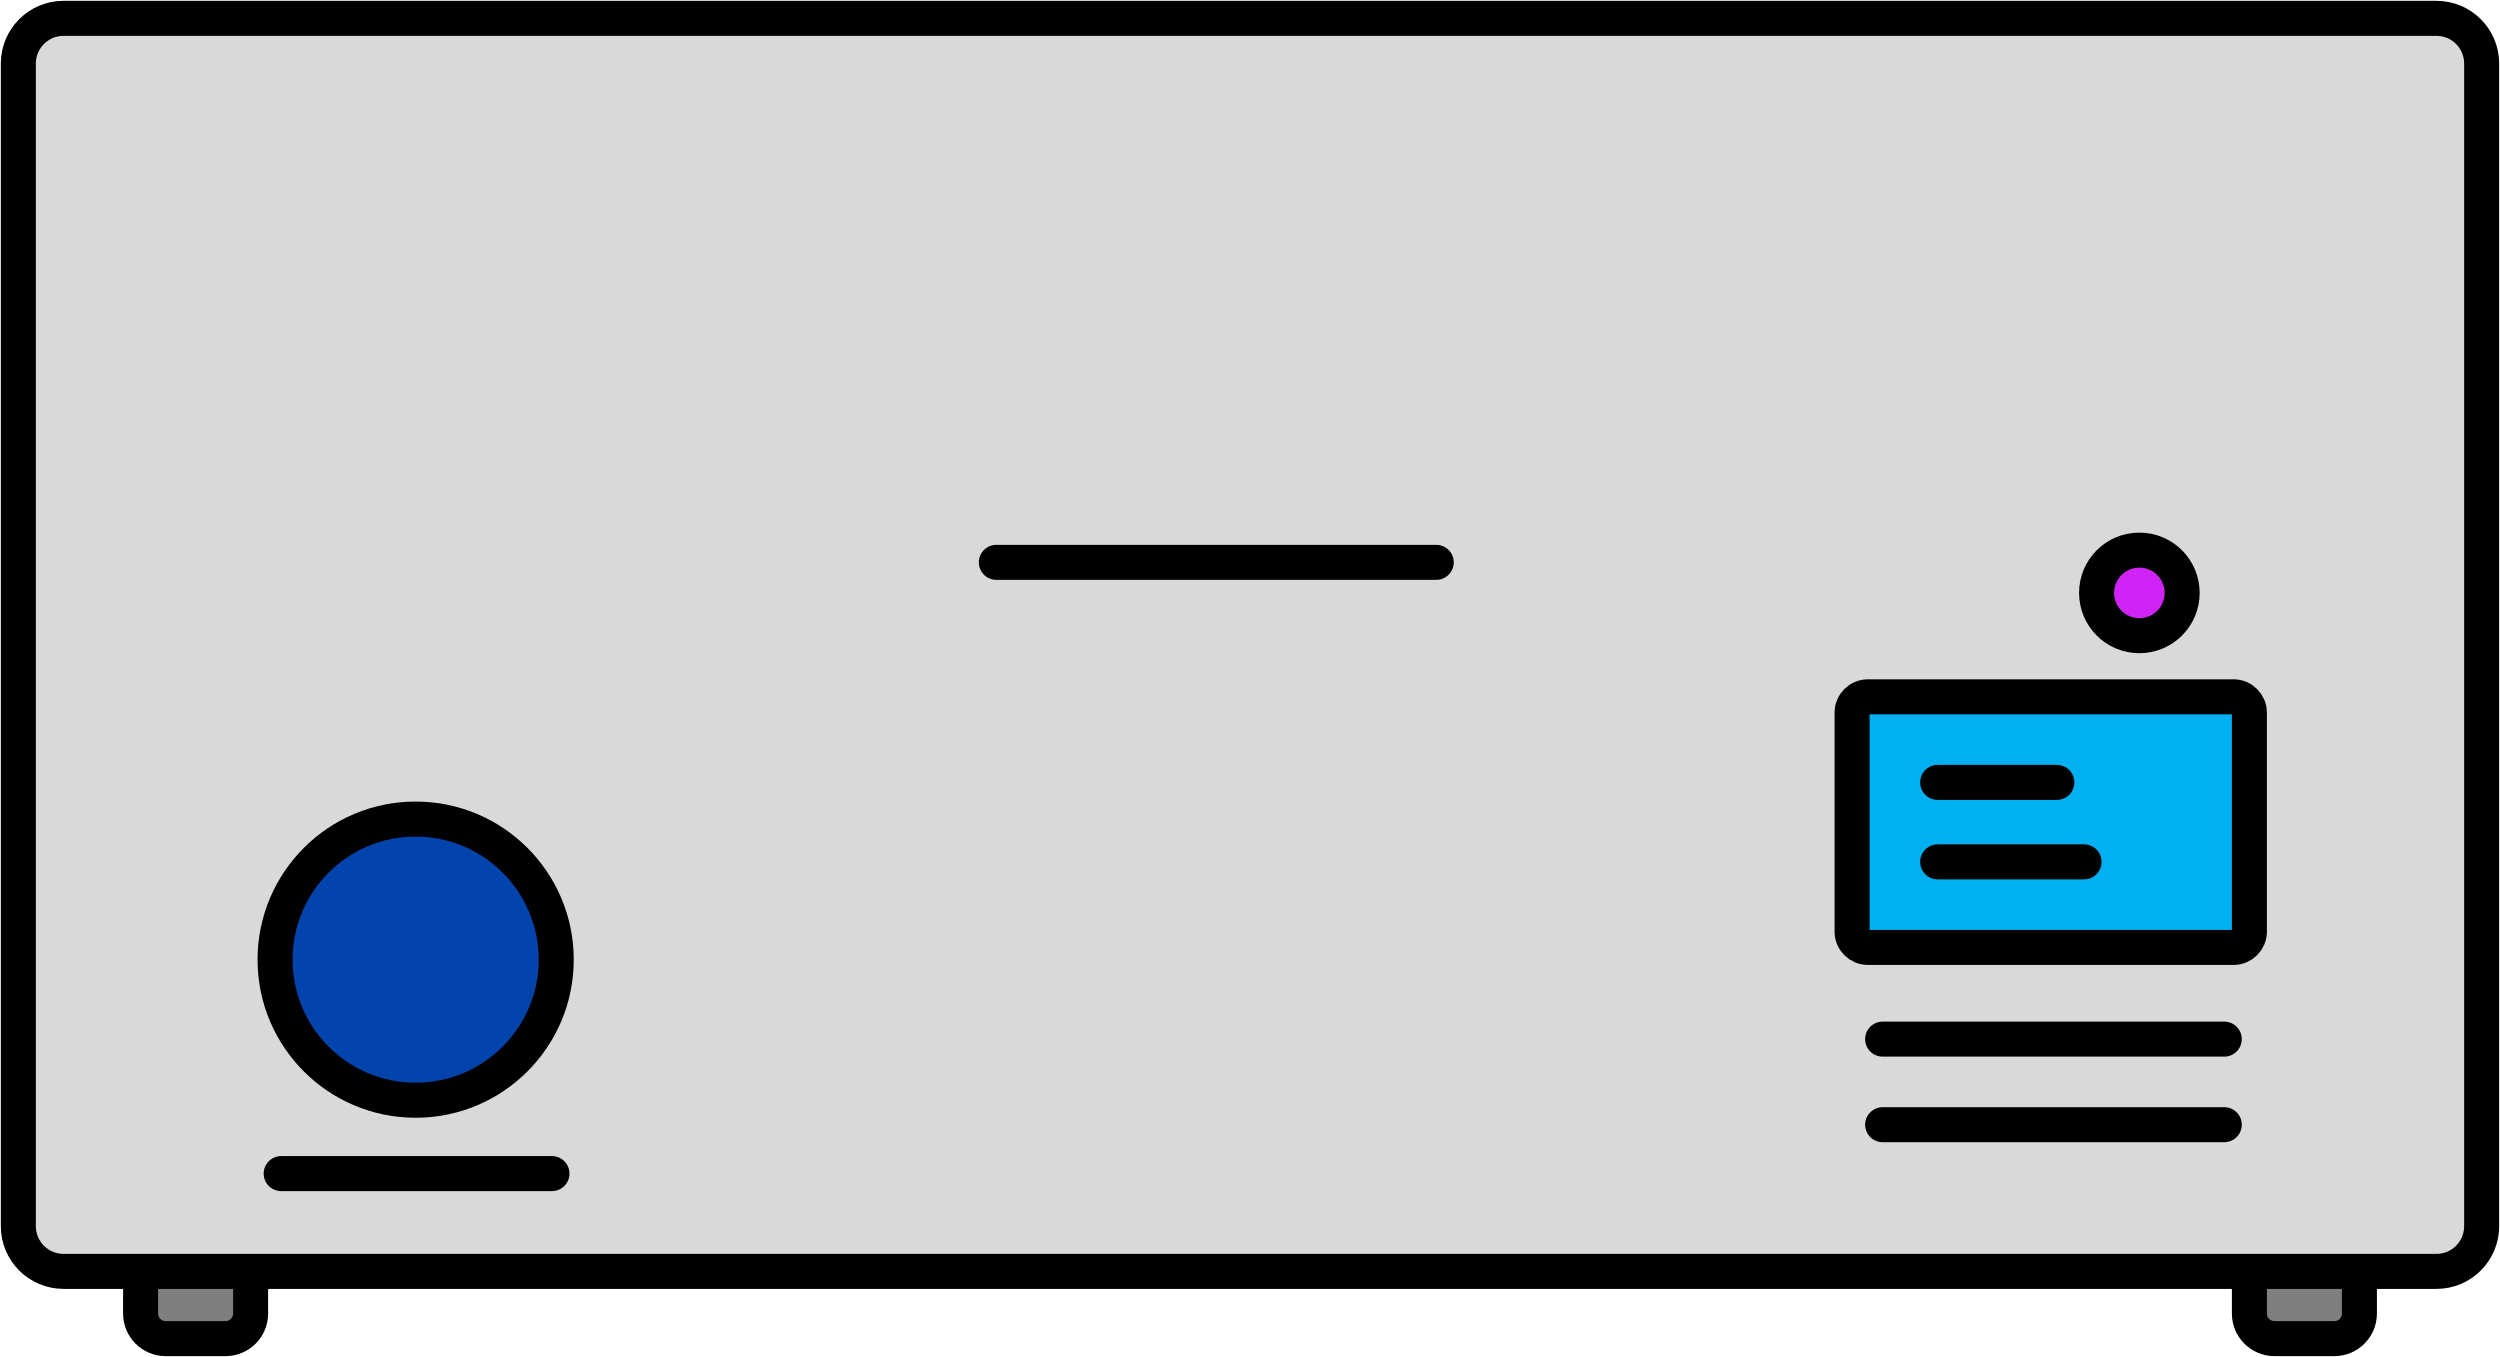
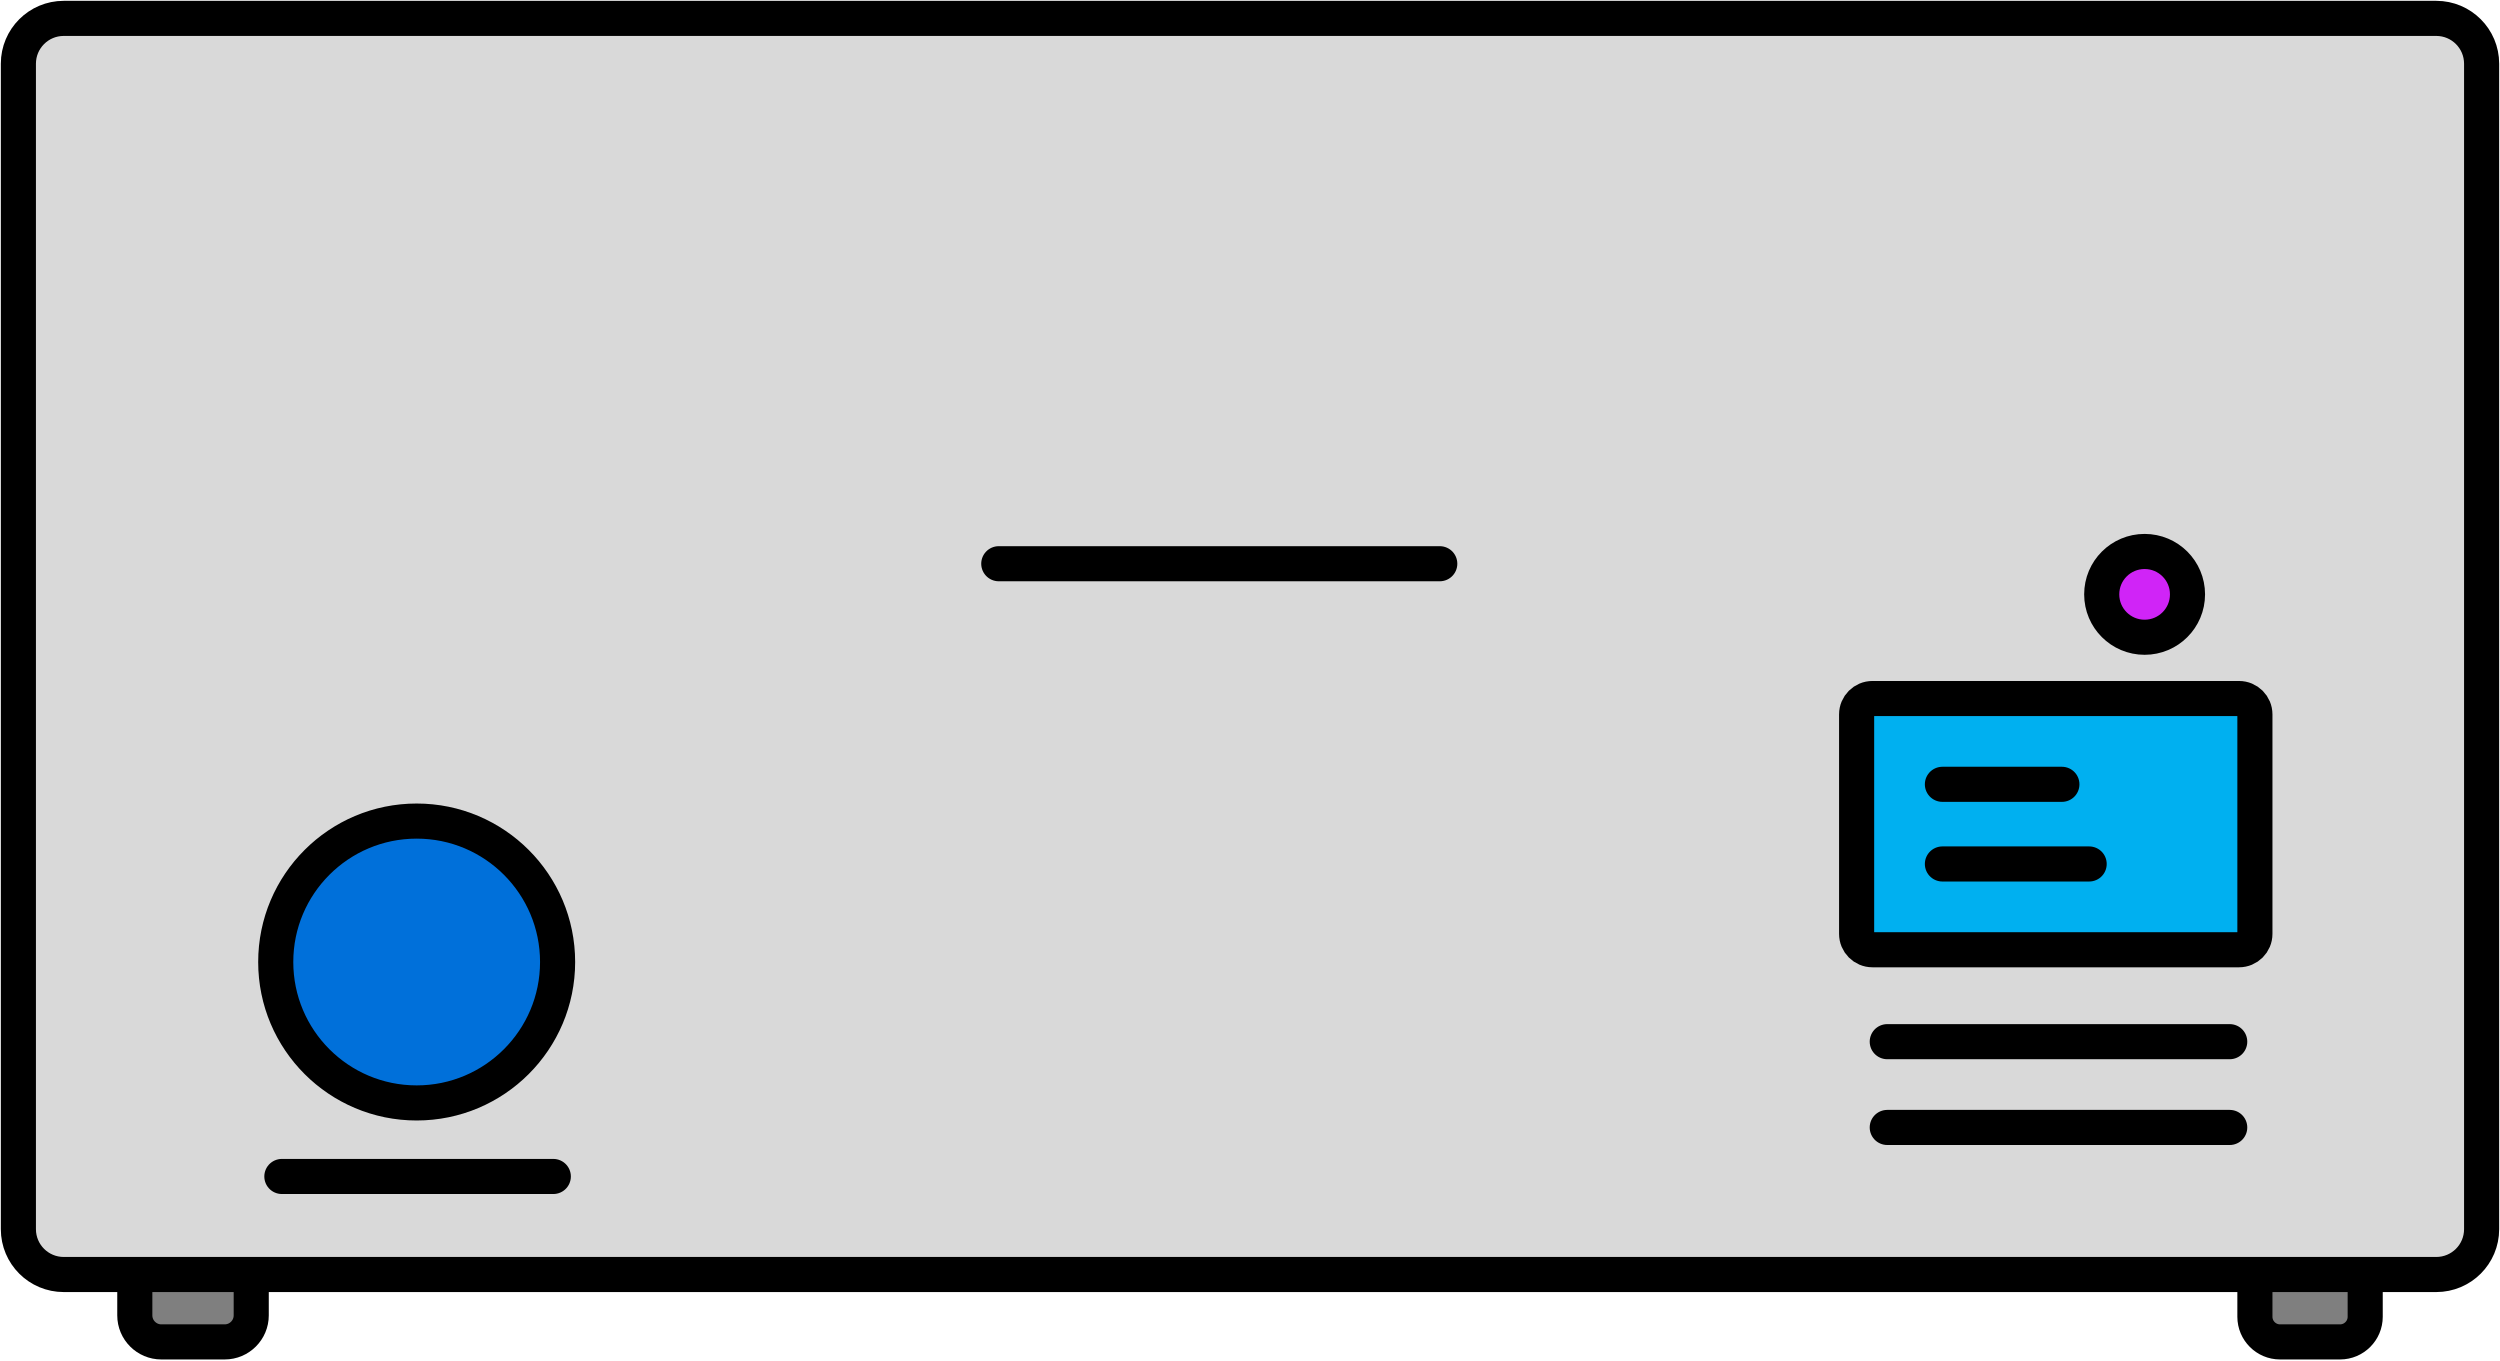
- <svg xmlns="http://www.w3.org/2000/svg" width="409" height="222" xml:space="preserve" overflow="hidden">
-   <g transform="translate(-2110 -1038)">
-     <path d="M2146.9 1221C2149.16 1221 2151 1222.84 2151 1225.1L2151 1252.9C2151 1255.16 2149.16 1257 2146.9 1257L2137.1 1257C2134.84 1257 2133 1255.16 2133 1252.9L2133 1225.1C2133 1222.84 2134.84 1221 2137.1 1221Z" stroke="#000000" stroke-width="5.729" stroke-miterlimit="8" fill="#7F7F7F" fill-rule="evenodd" />
-     <path d="M2491.9 1221C2494.16 1221 2496 1222.84 2496 1225.1L2496 1252.9C2496 1255.16 2494.16 1257 2491.9 1257L2482.1 1257C2479.84 1257 2478 1255.16 2478 1252.9L2478 1225.1C2478 1222.84 2479.84 1221 2482.1 1221Z" stroke="#000000" stroke-width="5.729" stroke-miterlimit="8" fill="#7F7F7F" fill-rule="evenodd" />
-     <path d="M2113 1048.4C2113 1044.31 2116.31 1041 2120.4 1041L2508.6 1041C2512.69 1041 2516 1044.31 2516 1048.4L2516 1238.6C2516 1242.69 2512.69 1246 2508.6 1246L2120.4 1246C2116.31 1246 2113 1242.69 2113 1238.6Z" stroke="#000000" stroke-width="5.729" stroke-linecap="round" stroke-linejoin="round" stroke-miterlimit="10" fill="#D9D9D9" fill-rule="evenodd" />
-     <path d="M2413 1154.59C2413 1153.16 2414.16 1152 2415.59 1152L2475.41 1152C2476.84 1152 2478 1153.16 2478 1154.59L2478 1190.41C2478 1191.84 2476.84 1193 2475.41 1193L2415.59 1193C2414.16 1193 2413 1191.84 2413 1190.41Z" stroke="#000000" stroke-width="5.729" stroke-miterlimit="8" fill="#00B0F0" fill-rule="evenodd" />
-     <path d="M2427 1166 2446.5 1166" stroke="#000000" stroke-width="5.729" stroke-linecap="round" stroke-linejoin="round" stroke-miterlimit="10" fill="none" fill-rule="evenodd" />
-     <path d="M2427 1179 2450.95 1179" stroke="#000000" stroke-width="5.729" stroke-linecap="round" stroke-linejoin="round" stroke-miterlimit="10" fill="none" fill-rule="evenodd" />
-     <path d="M2453 1135C2453 1131.13 2456.13 1128 2460 1128 2463.87 1128 2467 1131.13 2467 1135 2467 1138.87 2463.87 1142 2460 1142 2456.13 1142 2453 1138.87 2453 1135Z" stroke="#000000" stroke-width="5.729" stroke-linecap="round" stroke-linejoin="round" stroke-miterlimit="10" fill="#D024F7" fill-rule="evenodd" />
-     <path d="M2155 1195C2155 1182.3 2165.3 1172 2178 1172 2190.7 1172 2201 1182.3 2201 1195 2201 1207.7 2190.7 1218 2178 1218 2165.3 1218 2155 1207.7 2155 1195Z" stroke="#000000" stroke-width="5.729" stroke-miterlimit="8" fill="#0244AC" fill-rule="evenodd" />
-     <path d="M2418 1208 2473.89 1208" stroke="#000000" stroke-width="5.729" stroke-linecap="round" stroke-linejoin="round" stroke-miterlimit="10" fill="none" fill-rule="evenodd" />
-     <path d="M2418 1222 2473.89 1222" stroke="#000000" stroke-width="5.729" stroke-linecap="round" stroke-linejoin="round" stroke-miterlimit="10" fill="none" fill-rule="evenodd" />
-     <path d="M2273 1130 2344.97 1130" stroke="#000000" stroke-width="5.729" stroke-linecap="round" stroke-linejoin="round" stroke-miterlimit="10" fill="none" fill-rule="evenodd" />
-     <path d="M2156 1230 2200.3 1230" stroke="#000000" stroke-width="5.729" stroke-linecap="round" stroke-linejoin="round" stroke-miterlimit="10" fill="none" fill-rule="evenodd" />
+ <svg xmlns="http://www.w3.org/2000/svg" width="408" height="222" xml:space="preserve" overflow="hidden">
+   <g transform="translate(-2443 -1038)">
+     <path d="M2479.67 1221C2482.06 1221 2484 1222.94 2484 1225.33L2484 1252.67C2484 1255.06 2482.06 1257 2479.67 1257L2469.33 1257C2466.94 1257 2465 1255.06 2465 1252.67L2465 1225.33C2465 1222.94 2466.94 1221 2469.33 1221Z" stroke="#000000" stroke-width="5.729" stroke-miterlimit="8" fill="#7F7F7F" fill-rule="evenodd" />
+     <path d="M2824.9 1221C2827.16 1221 2829 1222.84 2829 1225.1L2829 1252.9C2829 1255.16 2827.16 1257 2824.9 1257L2815.1 1257C2812.84 1257 2811 1255.16 2811 1252.9L2811 1225.1C2811 1222.84 2812.84 1221 2815.1 1221Z" stroke="#000000" stroke-width="5.729" stroke-miterlimit="8" fill="#7F7F7F" fill-rule="evenodd" />
+     <path d="M2446 1048.4C2446 1044.31 2449.31 1041 2453.4 1041L2840.6 1041C2844.69 1041 2848 1044.31 2848 1048.4L2848 1238.6C2848 1242.69 2844.69 1246 2840.6 1246L2453.4 1246C2449.31 1246 2446 1242.69 2446 1238.6Z" stroke="#000000" stroke-width="5.729" stroke-linecap="round" stroke-linejoin="round" stroke-miterlimit="10" fill="#D9D9D9" fill-rule="evenodd" />
+     <path d="M2746 1154.59C2746 1153.16 2747.16 1152 2748.59 1152L2808.41 1152C2809.84 1152 2811 1153.16 2811 1154.59L2811 1190.41C2811 1191.84 2809.84 1193 2808.41 1193L2748.59 1193C2747.16 1193 2746 1191.84 2746 1190.41Z" stroke="#000000" stroke-width="5.729" stroke-miterlimit="8" fill="#00B0F0" fill-rule="evenodd" />
+     <path d="M2760 1166 2779.5 1166" stroke="#000000" stroke-width="5.729" stroke-linecap="round" stroke-linejoin="round" stroke-miterlimit="10" fill="none" fill-rule="evenodd" />
+     <path d="M2760 1179 2783.95 1179" stroke="#000000" stroke-width="5.729" stroke-linecap="round" stroke-linejoin="round" stroke-miterlimit="10" fill="none" fill-rule="evenodd" />
+     <path d="M2786 1135C2786 1131.13 2789.13 1128 2793 1128 2796.87 1128 2800 1131.13 2800 1135 2800 1138.87 2796.87 1142 2793 1142 2789.13 1142 2786 1138.87 2786 1135Z" stroke="#000000" stroke-width="5.729" stroke-linecap="round" stroke-linejoin="round" stroke-miterlimit="10" fill="#D024F7" fill-rule="evenodd" />
+     <path d="M2488 1195C2488 1182.3 2498.3 1172 2511 1172 2523.7 1172 2534 1182.3 2534 1195 2534 1207.7 2523.7 1218 2511 1218 2498.3 1218 2488 1207.7 2488 1195Z" stroke="#000000" stroke-width="5.729" stroke-miterlimit="8" fill="#0070DA" fill-rule="evenodd" />
+     <path d="M2751 1208 2806.89 1208" stroke="#000000" stroke-width="5.729" stroke-linecap="round" stroke-linejoin="round" stroke-miterlimit="10" fill="none" fill-rule="evenodd" />
+     <path d="M2751 1222 2806.89 1222" stroke="#000000" stroke-width="5.729" stroke-linecap="round" stroke-linejoin="round" stroke-miterlimit="10" fill="none" fill-rule="evenodd" />
+     <path d="M2606 1130 2677.97 1130" stroke="#000000" stroke-width="5.729" stroke-linecap="round" stroke-linejoin="round" stroke-miterlimit="10" fill="none" fill-rule="evenodd" />
+     <path d="M2489 1230 2533.3 1230" stroke="#000000" stroke-width="5.729" stroke-linecap="round" stroke-linejoin="round" stroke-miterlimit="10" fill="none" fill-rule="evenodd" />
  </g>
</svg>
